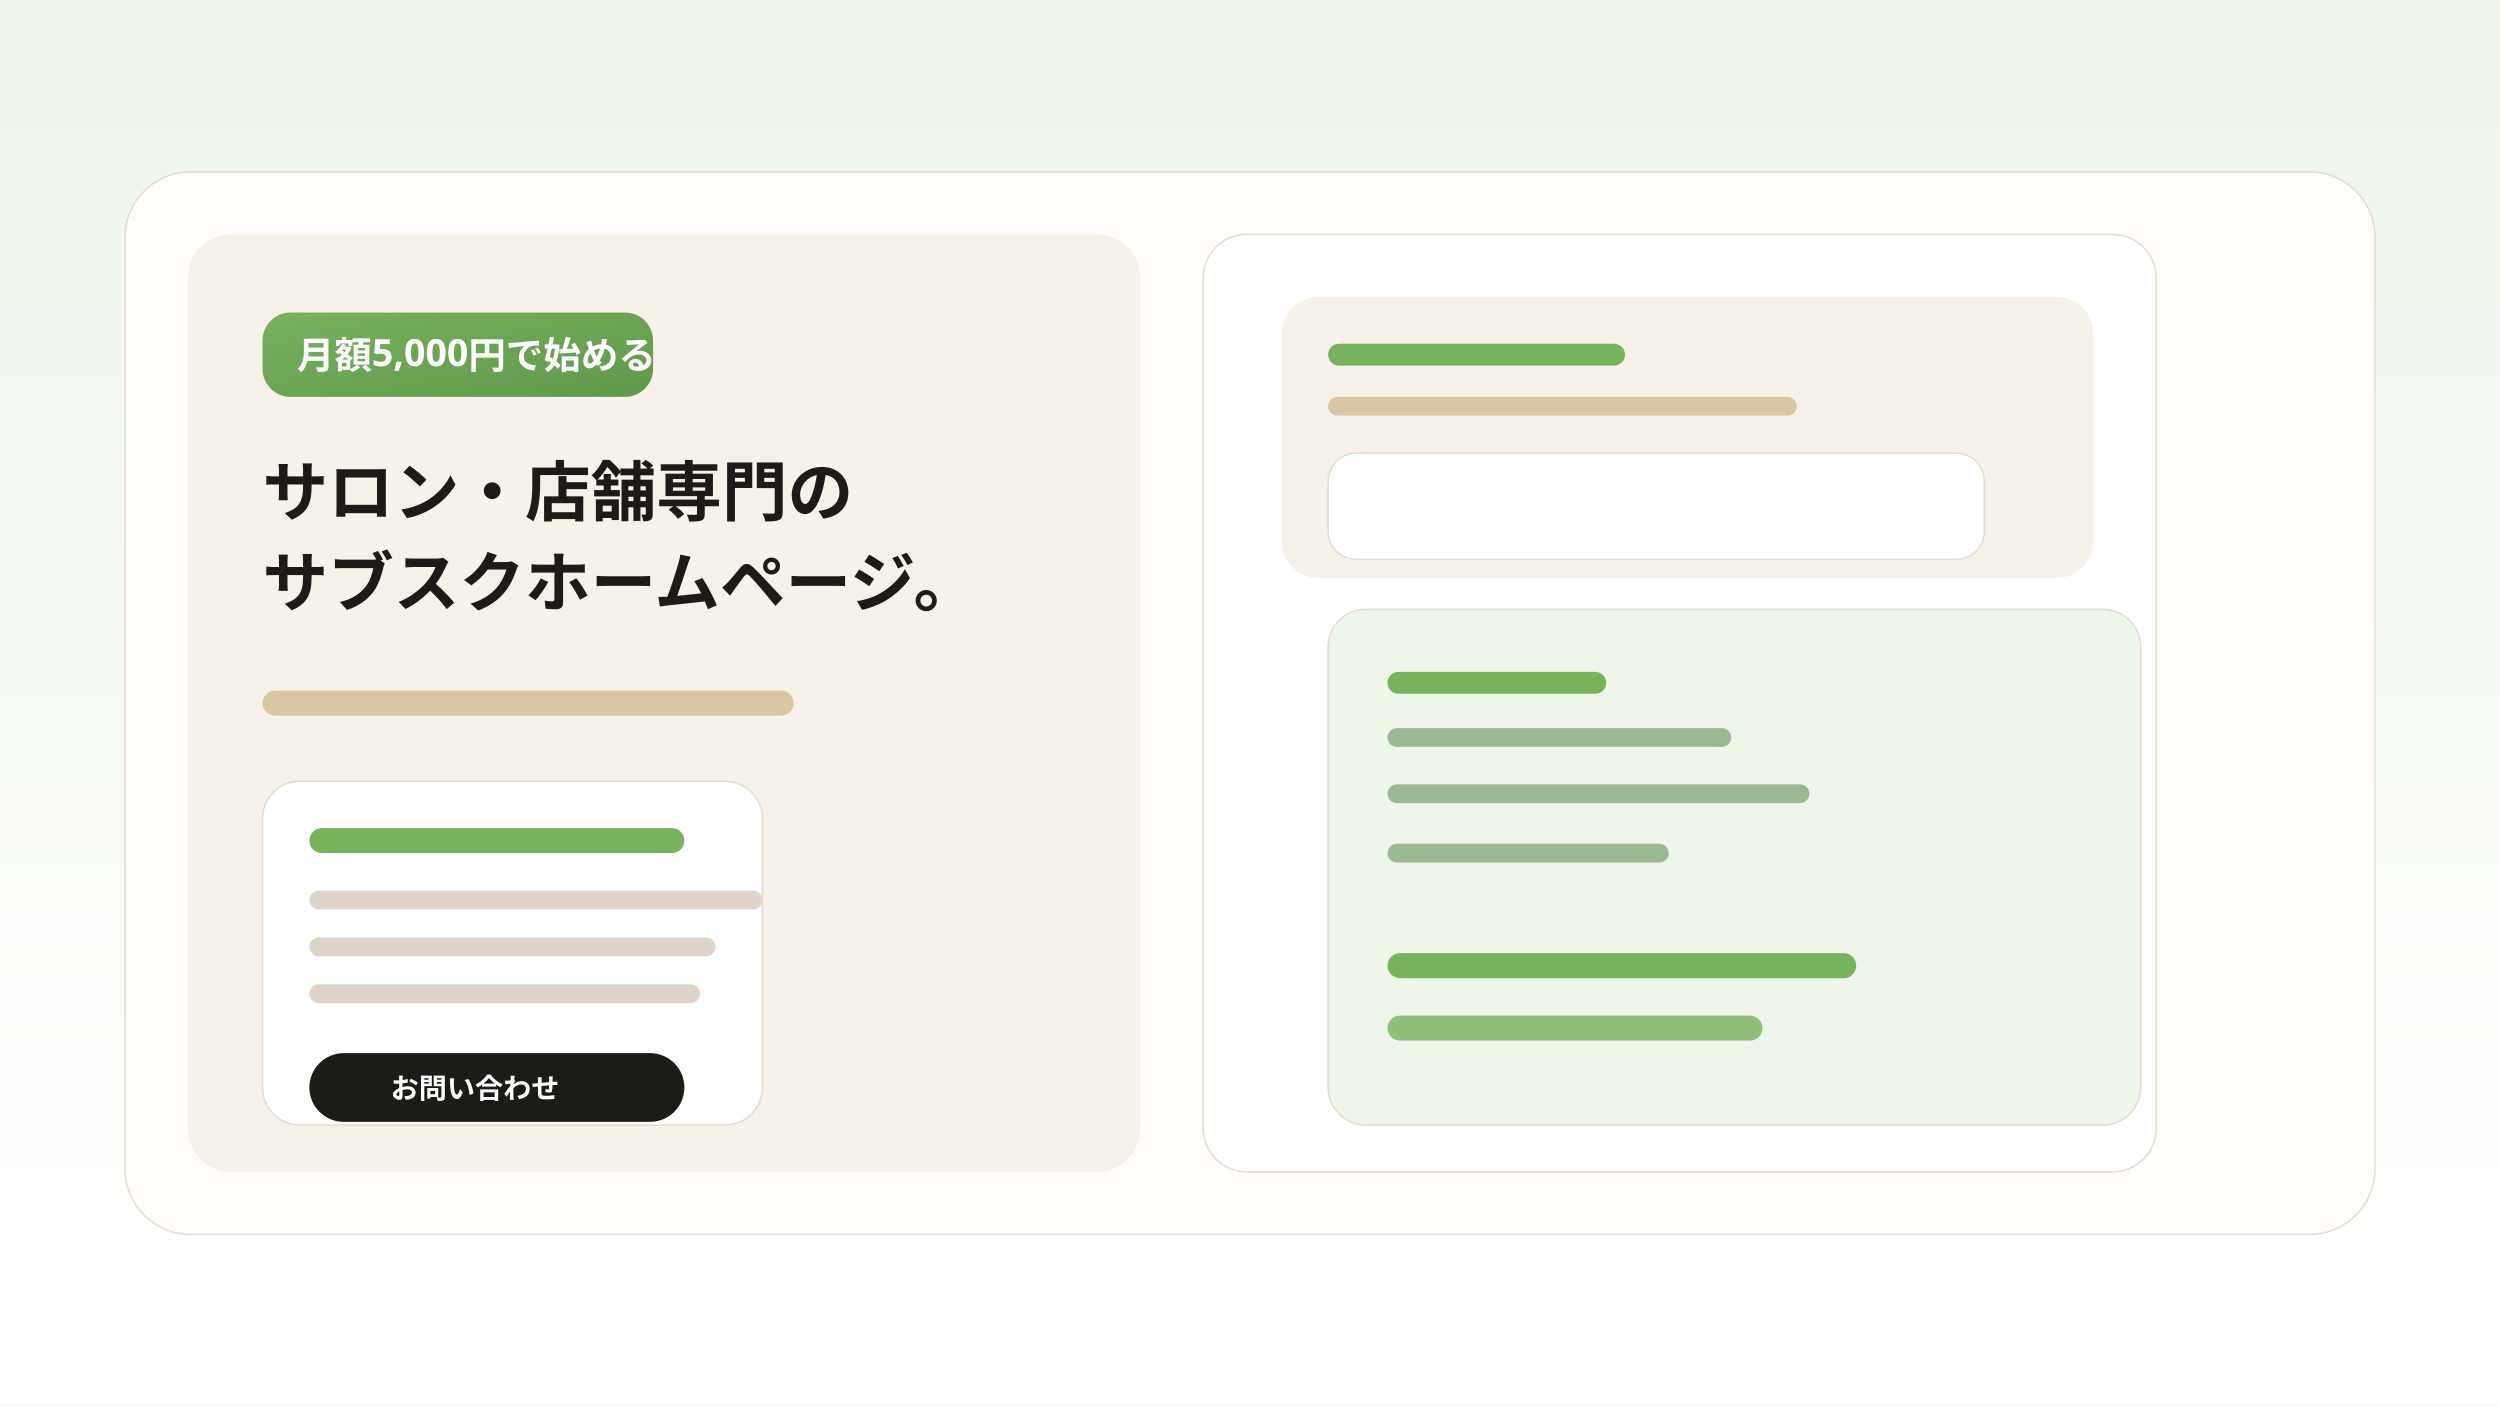
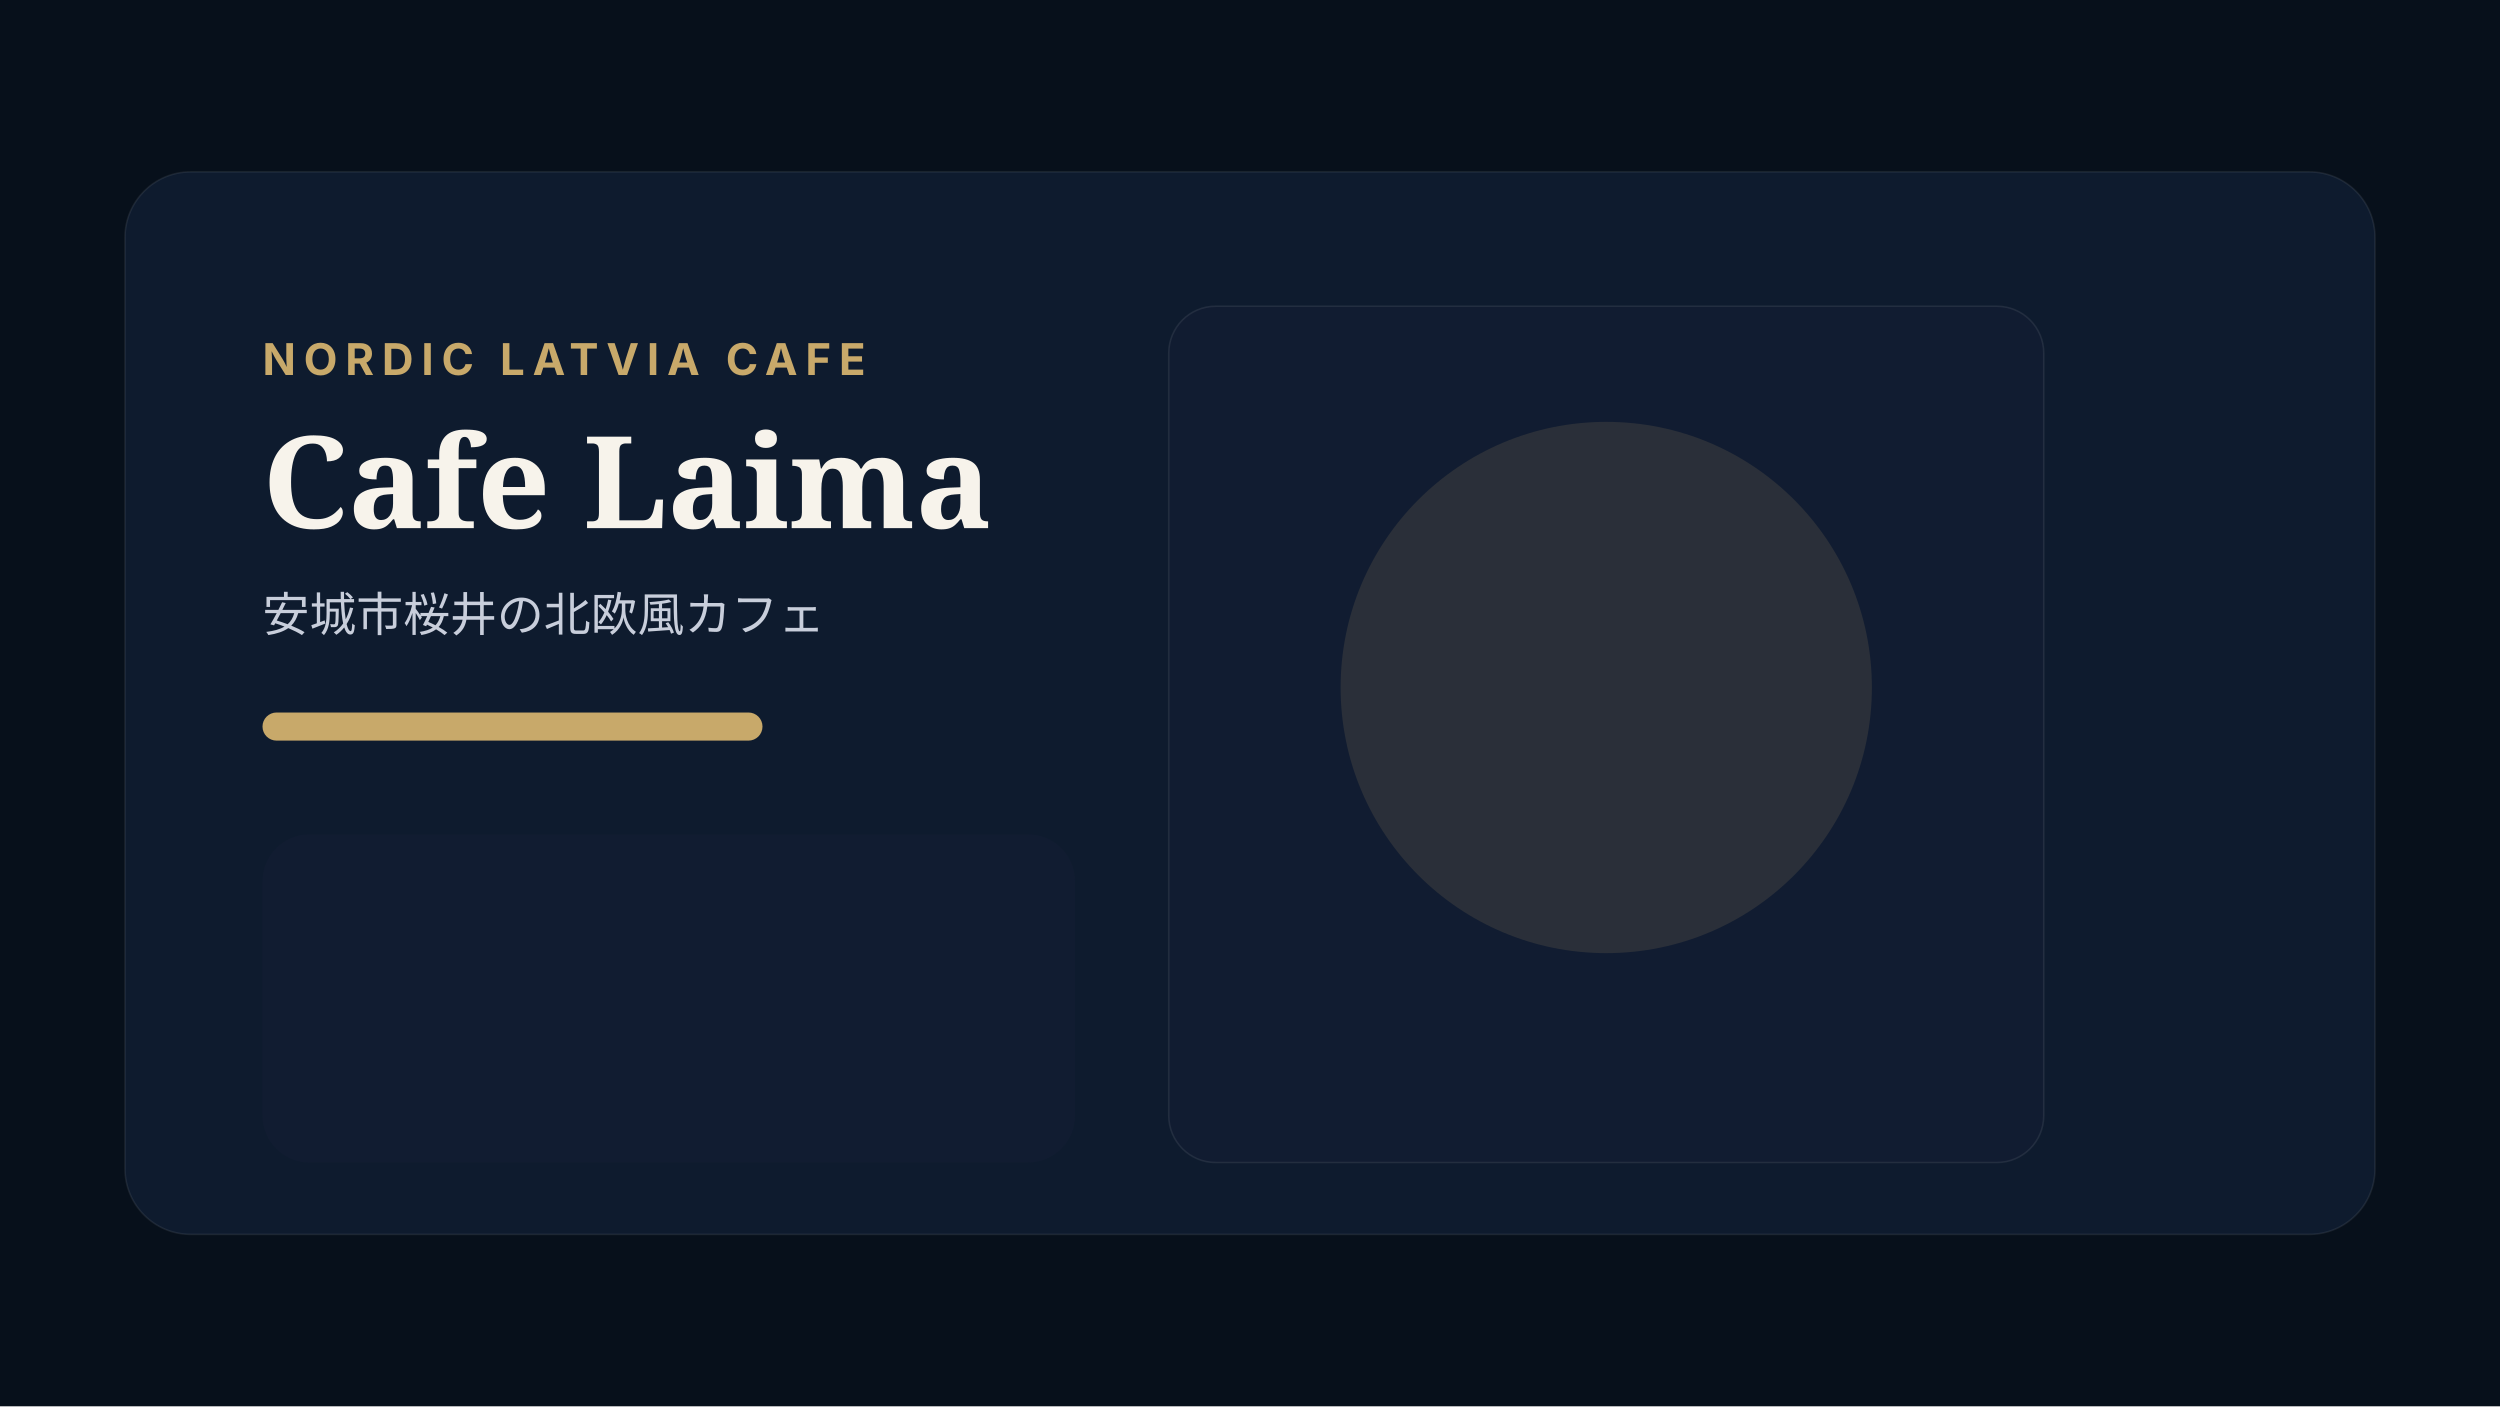
- <svg xmlns="http://www.w3.org/2000/svg" viewBox="0 0 1600 900" role="img" aria-label="Easy5 メインビジュアル">
-   <defs>
-     <linearGradient id="bg" x1="0" y1="0" x2="0" y2="1">
-       <stop offset="0%" stop-color="#eef6ea" />
-       <stop offset="100%" stop-color="#ffffff" />
-     </linearGradient>
-     <linearGradient id="hero" x1="0" y1="0" x2="1" y2="1">
-       <stop offset="0%" stop-color="#77B25D" />
-       <stop offset="100%" stop-color="#5f984a" />
-     </linearGradient>
-   </defs>
-   <rect width="1600" height="900" fill="url(#bg)" />
-   <rect x="80" y="110" width="1440" height="680" rx="42" fill="#fffdfa" stroke="#e3ddd1" />
-   <rect x="120" y="150" width="610" height="600" rx="28" fill="#f7f2e9" />
-   <rect x="770" y="150" width="610" height="600" rx="28" fill="#ffffff" stroke="#e3ddd1" />
-   <rect x="168" y="200" width="250" height="54" rx="18" fill="url(#hero)" />
-   <text x="190" y="236" font-family="system-ui, sans-serif" font-size="24" font-weight="800" fill="#fff">月額5,000円で始める</text>
-   <text x="168" y="330" font-family="system-ui, sans-serif" font-size="42" font-weight="900" fill="#1d1b18">サロン・店舗専門の</text>
-   <text x="168" y="388" font-family="system-ui, sans-serif" font-size="42" font-weight="900" fill="#1d1b18">サブスクホームページ。</text>
-   <rect x="168" y="442" width="340" height="16" rx="8" fill="#d9c7a4" />
-   <rect x="168" y="500" width="320" height="220" rx="24" fill="#fff" stroke="#e3ddd1" />
-   <rect x="198" y="530" width="240" height="16" rx="8" fill="#77B25D" />
-   <rect x="198" y="570" width="290" height="12" rx="6" fill="#ddd5c9" />
-   <rect x="198" y="600" width="260" height="12" rx="6" fill="#ddd5c9" />
-   <rect x="198" y="630" width="250" height="12" rx="6" fill="#ddd5c9" />
-   <rect x="198" y="674" width="240" height="44" rx="22" fill="#1d1b18" />
-   <text x="250" y="703" font-family="system-ui, sans-serif" font-size="18" font-weight="800" fill="#fff">お問い合わせ</text>
-   <rect x="820" y="190" width="520" height="180" rx="24" fill="#f7f2e9" />
-   <rect x="850" y="220" width="190" height="14" rx="7" fill="#77B25D" />
-   <rect x="850" y="254" width="300" height="12" rx="6" fill="#d9c7a4" />
-   <rect x="850" y="290" width="420" height="68" rx="18" fill="#fff" stroke="#e3ddd1" />
-   <rect x="850" y="390" width="520" height="330" rx="24" fill="#eef6ea" stroke="#e3ddd1" />
-   <rect x="888" y="430" width="140" height="14" rx="7" fill="#77B25D" />
-   <rect x="888" y="466" width="220" height="12" rx="6" fill="#9ab892" />
-   <rect x="888" y="502" width="270" height="12" rx="6" fill="#9ab892" />
-   <rect x="888" y="540" width="180" height="12" rx="6" fill="#9ab892" />
-   <rect x="888" y="610" width="300" height="16" rx="8" fill="#77B25D" />
-   <rect x="888" y="650" width="240" height="16" rx="8" fill="#77B25D" opacity=".8" />
+ <svg xmlns="http://www.w3.org/2000/svg" viewBox="0 0 1600 900" role="img" aria-label="Cafe Laima メインビジュアル">
+   <rect width="1600" height="900" fill="#07101b" />
+   <rect x="80" y="110" width="1440" height="680" rx="42" fill="#0E1B2E" stroke="rgba(255,255,255,0.08)" />
+   <text x="168" y="240" font-family="Inter, sans-serif" font-size="28" font-weight="700" letter-spacing="0.18em" fill="#C8A96A">NORDIC LATVIA CAFE</text>
+   <text x="168" y="338" font-family="Cormorant Garamond, serif" font-size="82" font-weight="700" fill="#F7F3EB">Cafe Laima</text>
+   <text x="168" y="404" font-family="Noto Sans JP, sans-serif" font-size="30" font-weight="500" fill="#C8CEDB">安城市桜井の北欧風カフェ</text>
+   <rect x="168" y="456" width="320" height="18" rx="9" fill="#C8A96A" />
+   <rect x="168" y="534" width="520" height="210" rx="30" fill="#111C31" />
+   <rect x="748" y="196" width="560" height="548" rx="30" fill="#111C31" stroke="rgba(255,255,255,0.08)" />
+   <circle cx="1028" cy="440" r="170" fill="#c8a96a" opacity="0.14" />
</svg>
